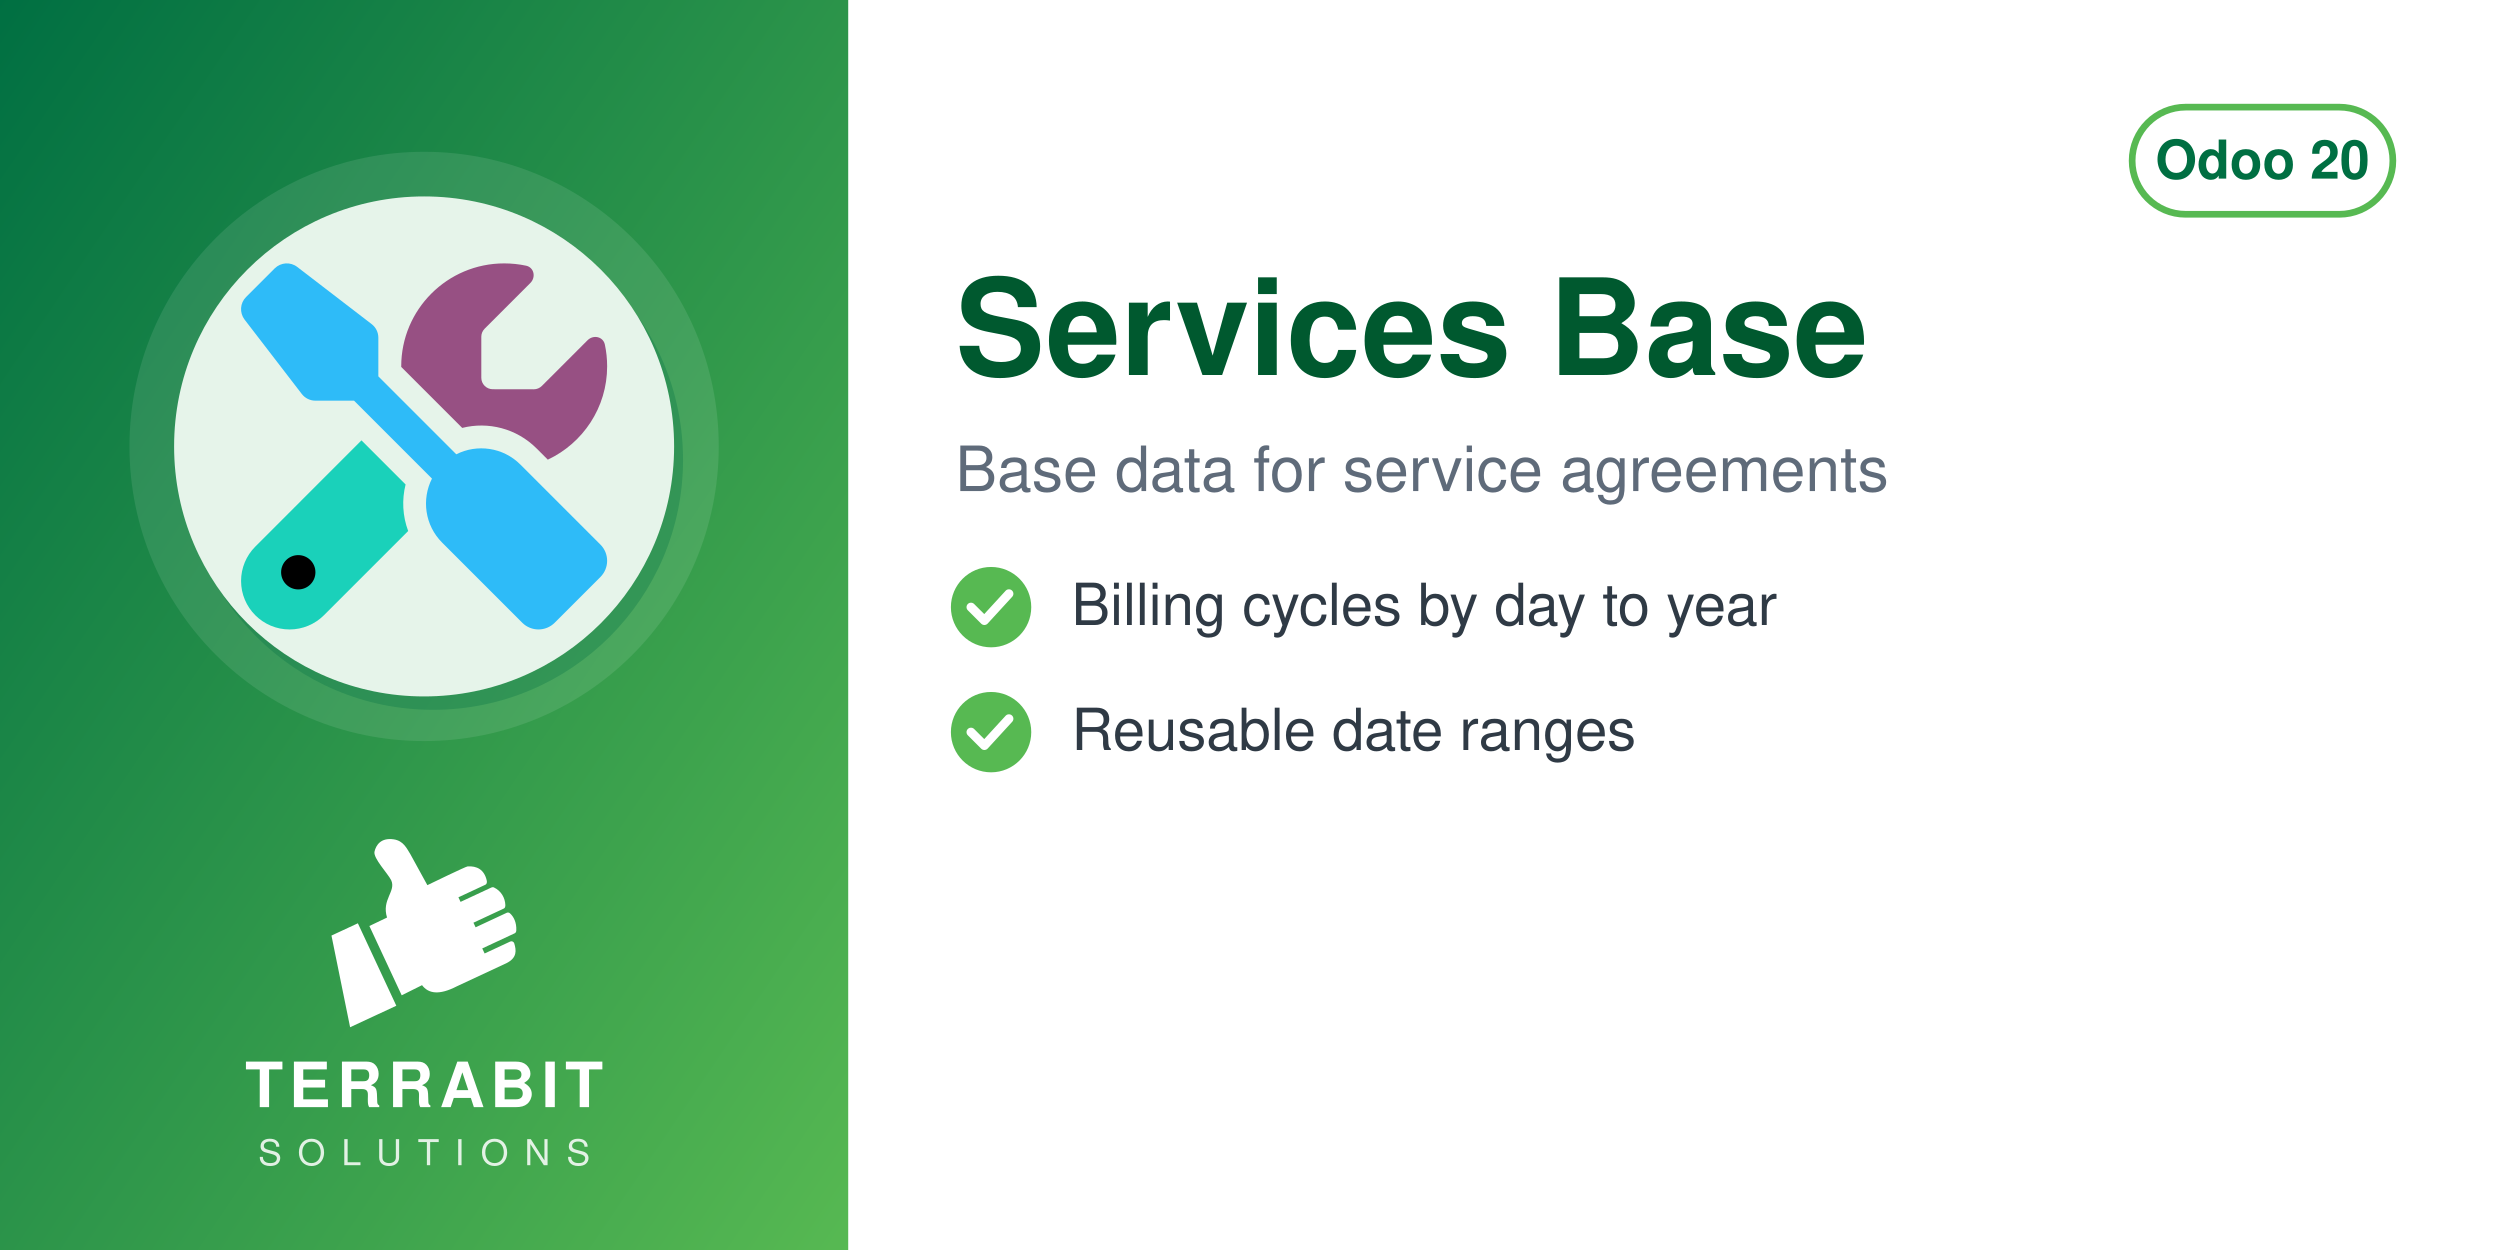
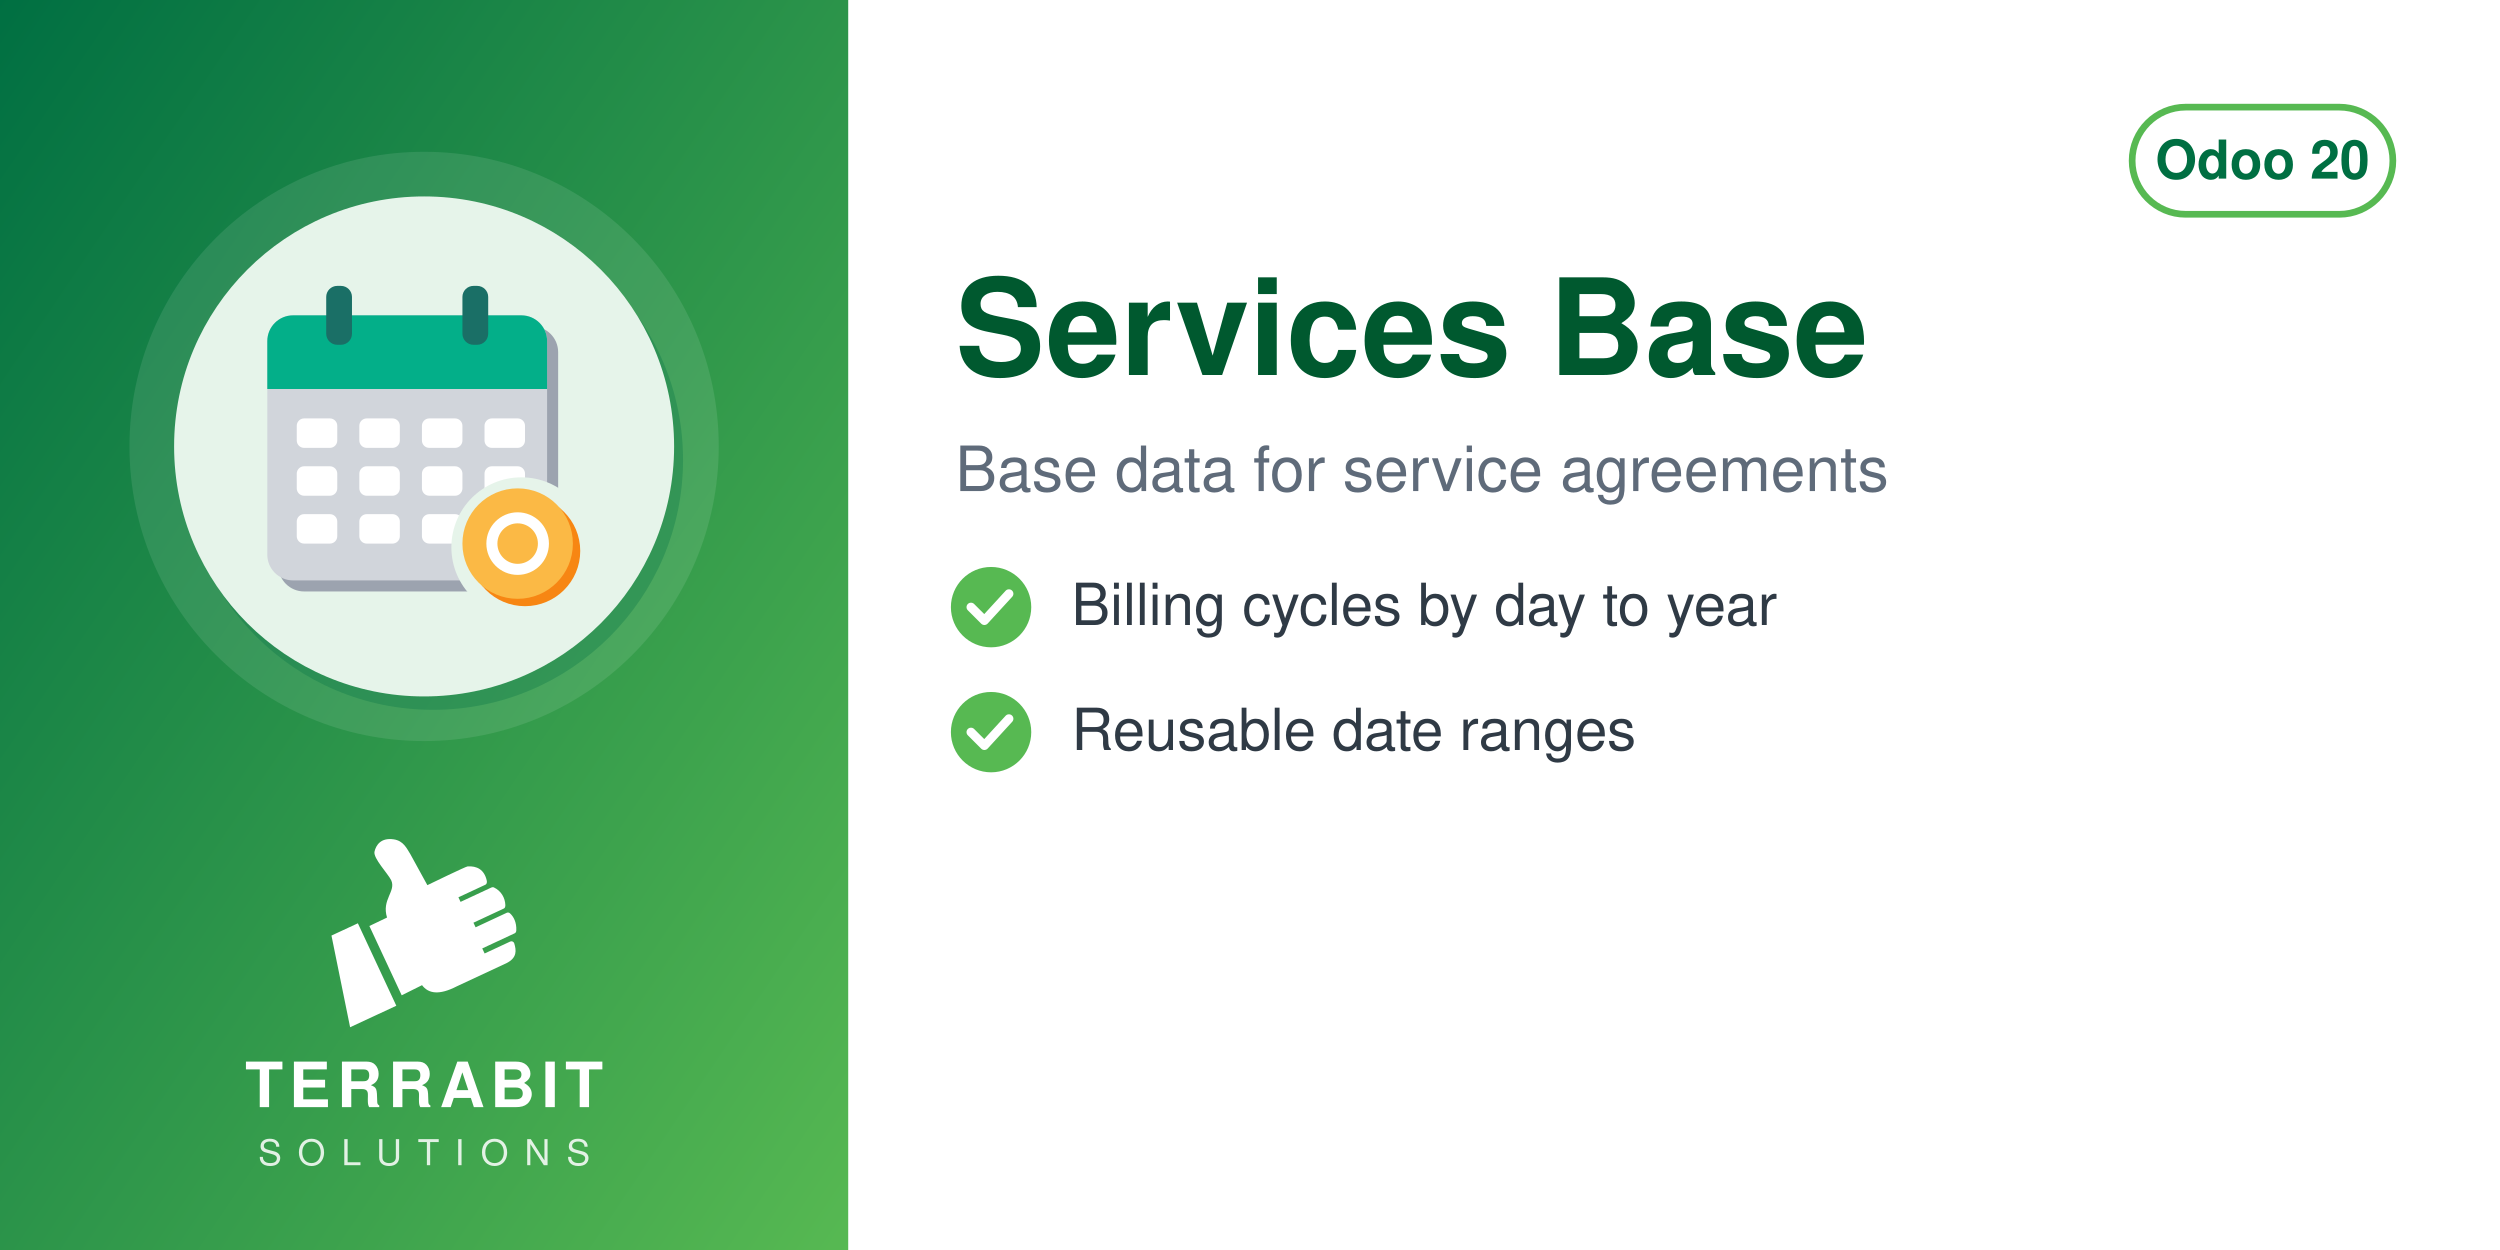
<svg xmlns="http://www.w3.org/2000/svg" width="560" height="280" viewBox="0 0 560 280">
  <defs>
    <linearGradient id="g" x1="0" y1="0" x2="1" y2="1">
      <stop offset="0" stop-color="#006F42" />
      <stop offset="1" stop-color="#57B952" />
    </linearGradient>
  </defs>
  <rect width="560" height="280" fill="#FFFFFF" />
  <rect width="190" height="280" fill="url(#g)" />
  <circle cx="95.0" cy="100" r="66" fill="white" opacity="0.10" />
  <circle cx="97.0" cy="103" r="56" fill="#006F42" opacity="0.30" />
  <circle cx="95.0" cy="100" r="56" fill="#E6F4EA" />
-   <svg x="54.0" y="59.0" width="82" height="82" viewBox="0 0 512 512" preserveAspectRatio="xMidYMid meet">
-     <path fill="#2ebbf8" d="M78.6 5C69.1-2.4 55.6-1.5 47 7L7 47c-8.5 8.5-9.4 22-2.1 31.6l80 104c4.5 5.9 11.6 9.4 19 9.4l54.1 0 109 109c-14.7 29-10 65.4 14.3 89.6l112 112c12.5 12.5 32.8 12.5 45.3 0l64-64c12.5-12.5 12.5-32.8 0-45.3l-112-112c-24.2-24.2-60.6-29-89.6-14.3l-109-109 0-54.1c0-7.5-3.5-14.5-9.4-19L78.6 5z" />
-     <path fill="#1ad1ba" d="M19.9 396.1C7.2 408.8 0 426.1 0 444.1C0 481.6 30.4 512 67.9 512c18 0 35.3-7.2 48-19.9L233.7 374.3c-7.8-20.9-9-43.6-3.6-65.1l-61.7-61.7L19.9 396.1z" />
-     <path fill="#975083" d="M512 144c0-10.5-1.1-20.7-3.2-30.5c-2.4-11.2-16.1-14.1-24.2-6l-63.9 63.9c-3 3-7.1 4.7-11.3 4.7L352 176c-8.8 0-16-7.2-16-16l0-57.4c0-4.2 1.7-8.3 4.7-11.3l63.9-63.9c8.1-8.1 5.2-21.8-6-24.2C388.7 1.1 378.5 0 368 0C288.5 0 224 64.5 224 144l0 .8 85.3 85.3c36-9.1 75.8 .5 104 28.7L429 274.5c49-23 83-72.8 83-130.5z" />
-     <path d="M56 432a24 24 0 1 1 48 0 24 24 0 1 1 -48 0z" />
+   <svg x="54.0" y="59.0" width="82" height="82" viewBox="0 0 100 100" preserveAspectRatio="xMidYMid meet">
+     <g transform="translate(-0.88,0.11) scale(1.0057)">
+       <defs>
+         <mask id="mi-cut" maskUnits="userSpaceOnUse" x="-20" y="-20" width="140" height="140">
+           <rect x="-20" y="-20" width="140" height="140" fill="#fff" />
+           <circle cx="77" cy="77" r="19" fill="#000" />
+         </mask>
+       </defs>
+       <g mask="url(#mi-cut)">
+         <g transform="translate(3,3)" fill="#9CA3AF">
+           <rect x="8" y="14" width="76" height="72" rx="7" />
+         </g>
+         <g fill="#D1D5DB">
+           <rect x="8" y="14" width="76" height="72" rx="7" />
+         </g>
+         <path d="M8,21 a7,7 0 0 1 7,-7 h62 a7,7 0 0 1 7,7 v13 h-76z" fill="#03AF89" />
+         <g fill="#1A6F66">
+           <rect x="24" y="6" width="7" height="16" rx="3" />
+           <rect x="61" y="6" width="7" height="16" rx="3" />
+         </g>
+         <rect x="16" y="42" width="11" height="8" rx="2" fill="#FFFFFF" />
+         <rect x="33" y="42" width="11" height="8" rx="2" fill="#FFFFFF" />
+         <rect x="50" y="42" width="11" height="8" rx="2" fill="#FFFFFF" />
+         <rect x="67" y="42" width="11" height="8" rx="2" fill="#FFFFFF" />
+         <rect x="16" y="55" width="11" height="8" rx="2" fill="#FFFFFF" />
+         <rect x="33" y="55" width="11" height="8" rx="2" fill="#FFFFFF" />
+         <rect x="50" y="55" width="11" height="8" rx="2" fill="#FFFFFF" />
+         <rect x="67" y="55" width="11" height="8" rx="2" fill="#FFFFFF" />
+         <rect x="16" y="68" width="11" height="8" rx="2" fill="#FFFFFF" />
+         <rect x="33" y="68" width="11" height="8" rx="2" fill="#FFFFFF" />
+         <rect x="50" y="68" width="11" height="8" rx="2" fill="#FFFFFF" />
+         <rect x="67" y="68" width="11" height="8" rx="2" fill="#FFFFFF" />
+       </g>
+       <circle cx="78" cy="78" r="15" fill="#F78613" />
+       <circle cx="76" cy="76" r="15" fill="#FBB945" />
+       <circle cx="76" cy="76" r="7" fill="none" stroke="#FFFFFF" stroke-width="3" stroke-linecap="round" stroke-linejoin="round" />
+     </g>
  </svg>
  <svg x="72.0" y="186" width="46" height="46" viewBox="4045 2535 3400 3400" preserveAspectRatio="xMidYMid meet">
    <path fill="#FFFFFF" d="M4648.32 4073.59l636.59 1365.17 -765.09 355.96 -308.63 -1517.87 437.13 -203.26zm725.61 1192.32l336.75 -167.88c105.65,140.85 282.69,170.72 576.82,18.8l819.92 -382.33c181.4,-90.13 164.26,-214.57 130.07,-328.43 -4.28,-14.25 -13.68,-24.81 -27.34,-30.7 -13.67,-5.89 -27.61,-5.11 -41.09,1.18l-422.32 196.93 -39.04 -83.72 538.07 -250.91c16.64,-7.76 24.7,-27.69 25.58,-46.04 6.48,-134.33 -44.36,-230.89 -105.84,-285.23 -15.2,-13.44 -35.71,-15.59 -54.12,-7l-513.92 239.64 -35.6 -76.34 506.31 -236.1c17.69,-8.25 22.52,-36.93 21.83,-56.45 -4.1,-117.31 -67.62,-232.74 -187.72,-290.66 -13.94,-6.72 -28.64,-6.36 -42.69,0.19l-511.21 238.38 -35.37 -75.86 448.98 -209.36c20.44,-9.53 25.81,-42.28 21.02,-64.32 -41.02,-189.07 -167.92,-247.8 -318.14,-237.87 -29.39,1.94 -589.86,273.16 -665.95,310.54l-281.84 -513.57c-59.06,-93.13 -112.7,-221.7 -276.47,-245.13 -211.24,-30.22 -291.56,94.38 -316.89,203.13 -25.32,108.75 223.84,365.99 276.05,473.69 85.52,184.27 -161.86,318.11 -68.41,617.99l-292.54 139.94 535.09 1147.51z" />
  </svg>
  <text x="95.0" y="248" text-anchor="middle" font-family="Helvetica,Arial,sans-serif" font-size="14" font-weight="800" letter-spacing="1.4" fill="white">TERRABIT</text>
  <text x="95.0" y="261" text-anchor="middle" font-family="Helvetica,Arial,sans-serif" font-size="8" font-weight="500" letter-spacing="3.6" fill="white" opacity="0.85">SOLUTIONS</text>
  <g>
    <rect x="477.6" y="24" width="58.4" height="24" rx="12" fill="none" stroke="#57B952" stroke-width="1.5" />
    <text x="506.8" y="40" text-anchor="middle" font-family="Helvetica,Arial,sans-serif" font-size="12" font-weight="700" fill="#006F42">Odoo 20</text>
  </g>
  <text x="214" y="84" font-family="Helvetica,Arial,sans-serif" font-size="30" font-weight="700" fill="#00592F">Services Base</text>
  <text x="214" y="110" font-family="Helvetica,Arial,sans-serif" font-size="14" fill="#5F6B7A">Base data for service agreements</text>
  <circle cx="222" cy="136" r="9" fill="#57B952" />
  <path d="M217.5 136 l3 3 l5.5 -6" fill="none" stroke="white" stroke-width="2" stroke-linecap="round" stroke-linejoin="round" />
  <text x="240" y="140" font-family="Helvetica,Arial,sans-serif" font-size="13" fill="#2F3A45">Billing cycles by day to year</text>
  <circle cx="222" cy="164" r="9" fill="#57B952" />
  <path d="M217.5 164 l3 3 l5.5 -6" fill="none" stroke="white" stroke-width="2" stroke-linecap="round" stroke-linejoin="round" />
  <text x="240" y="168" font-family="Helvetica,Arial,sans-serif" font-size="13" fill="#2F3A45">Reusable date ranges</text>
</svg>
